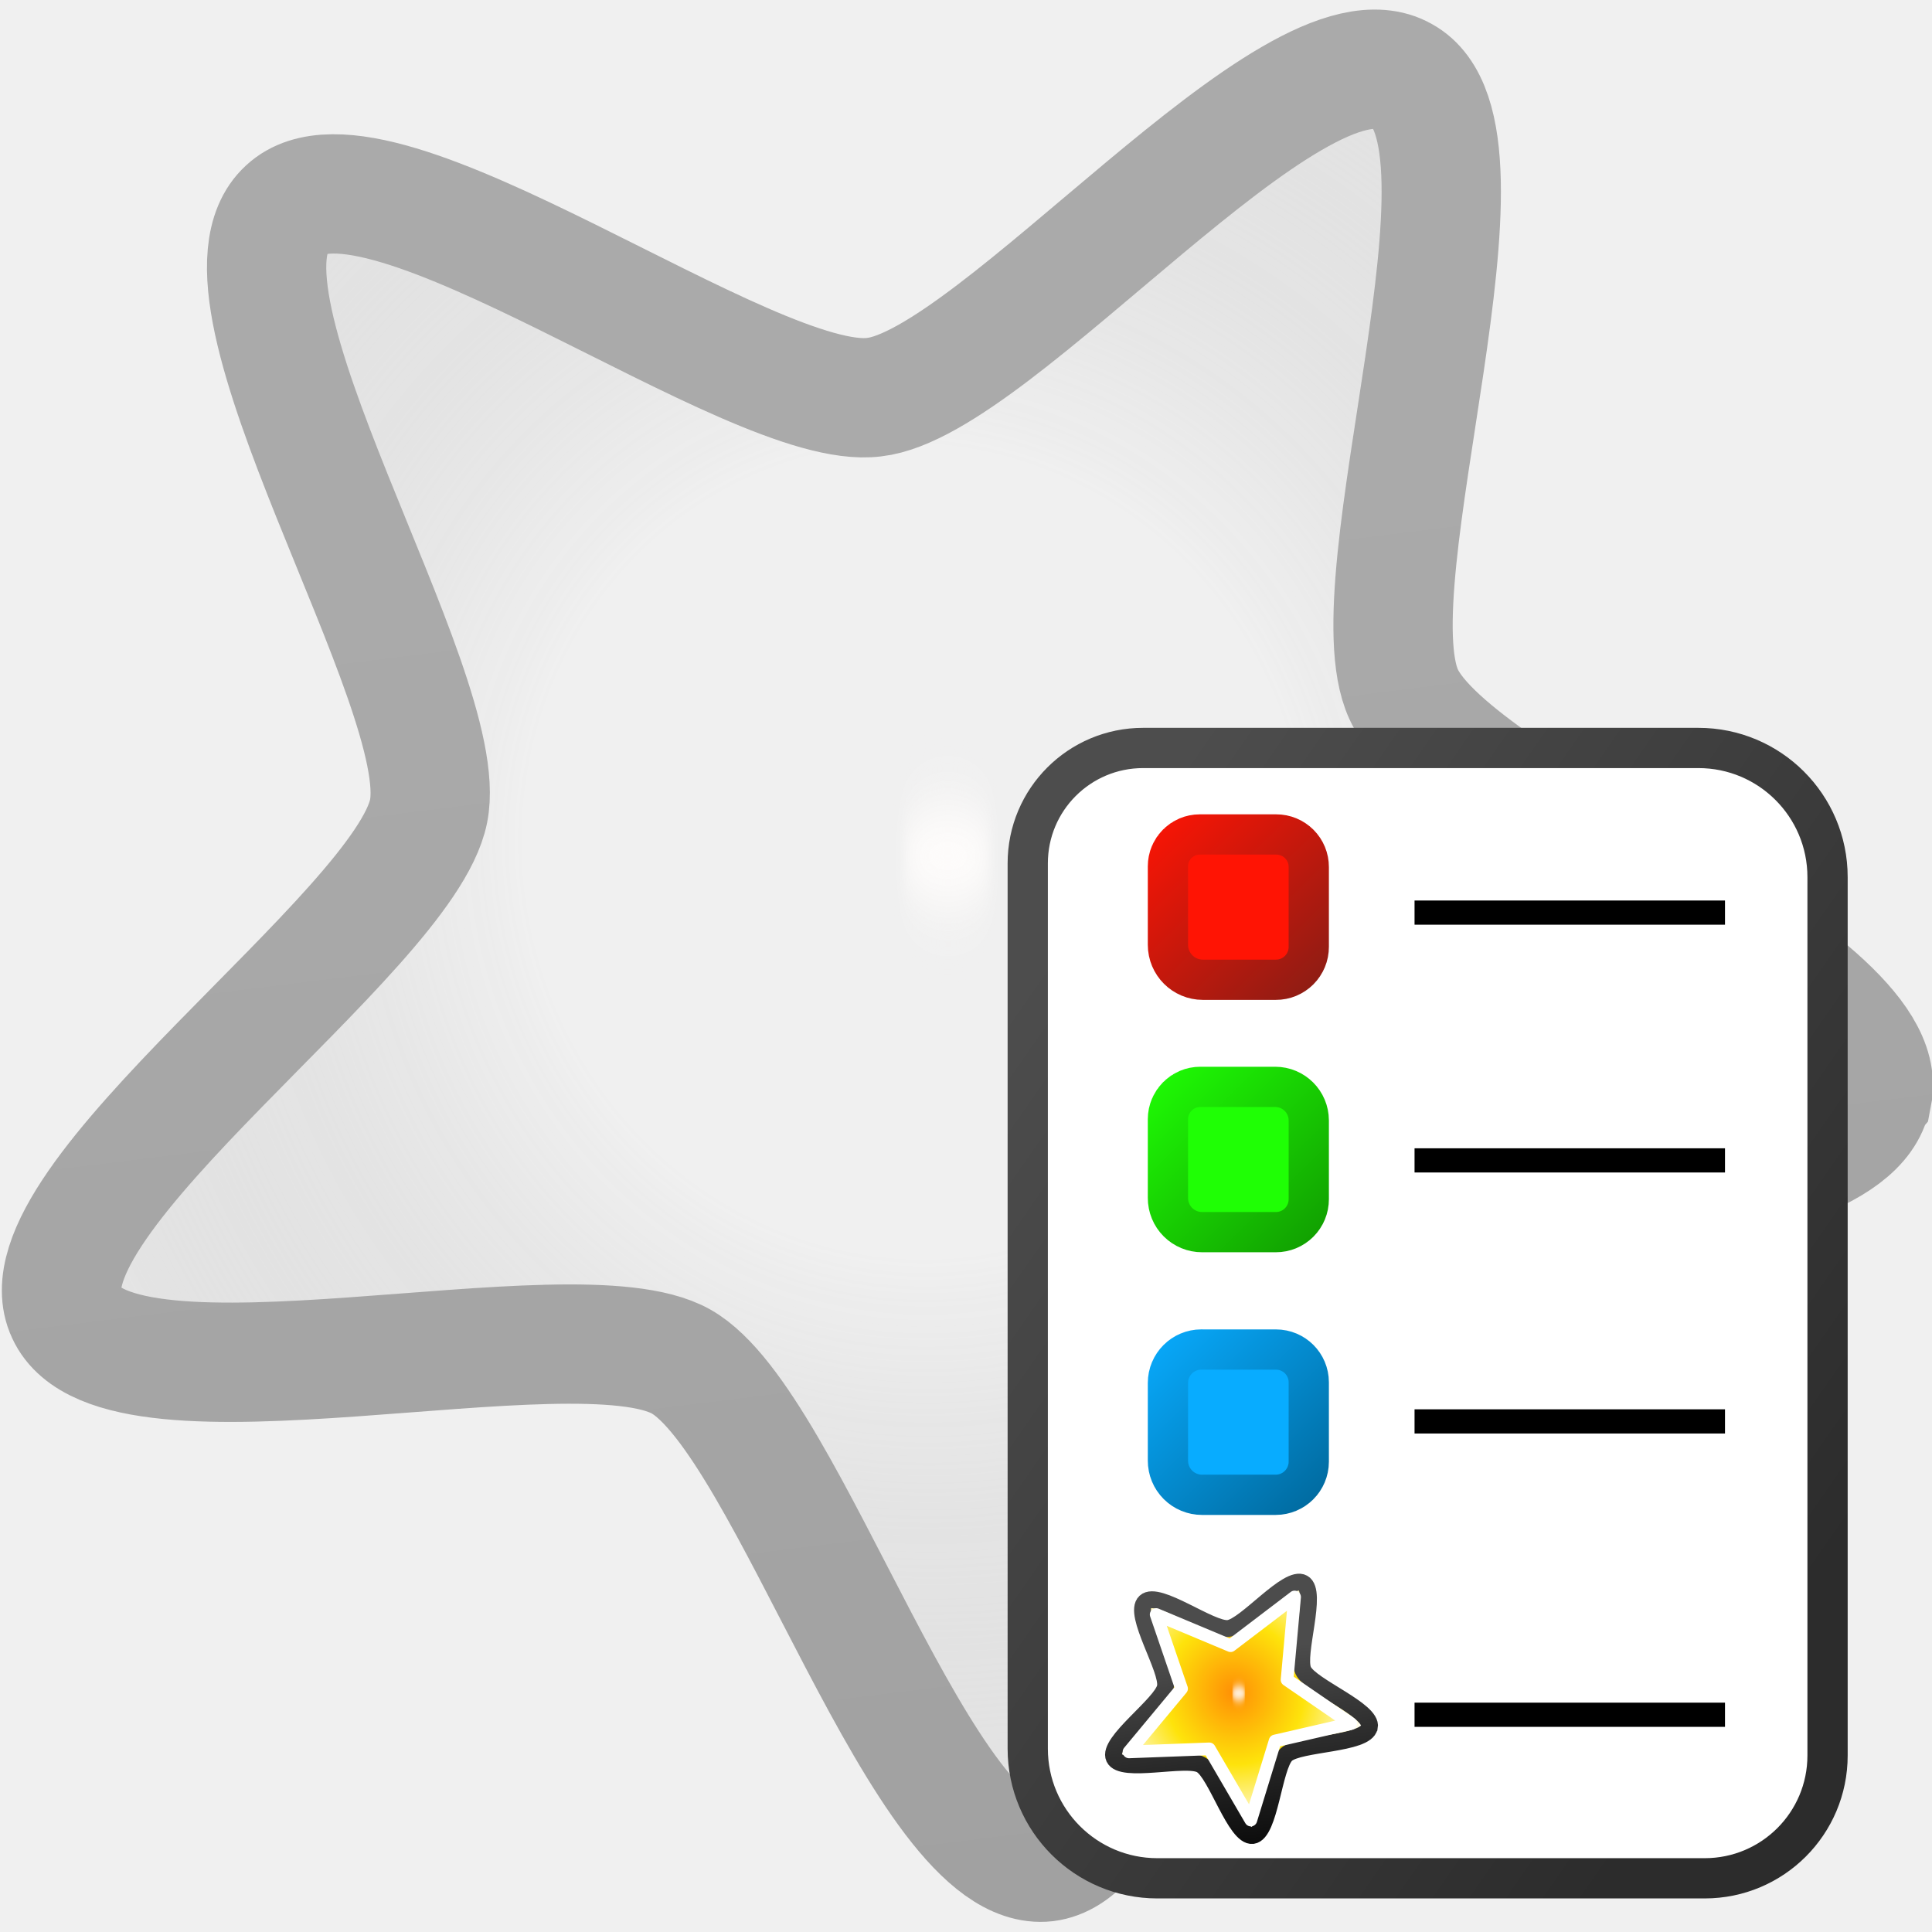
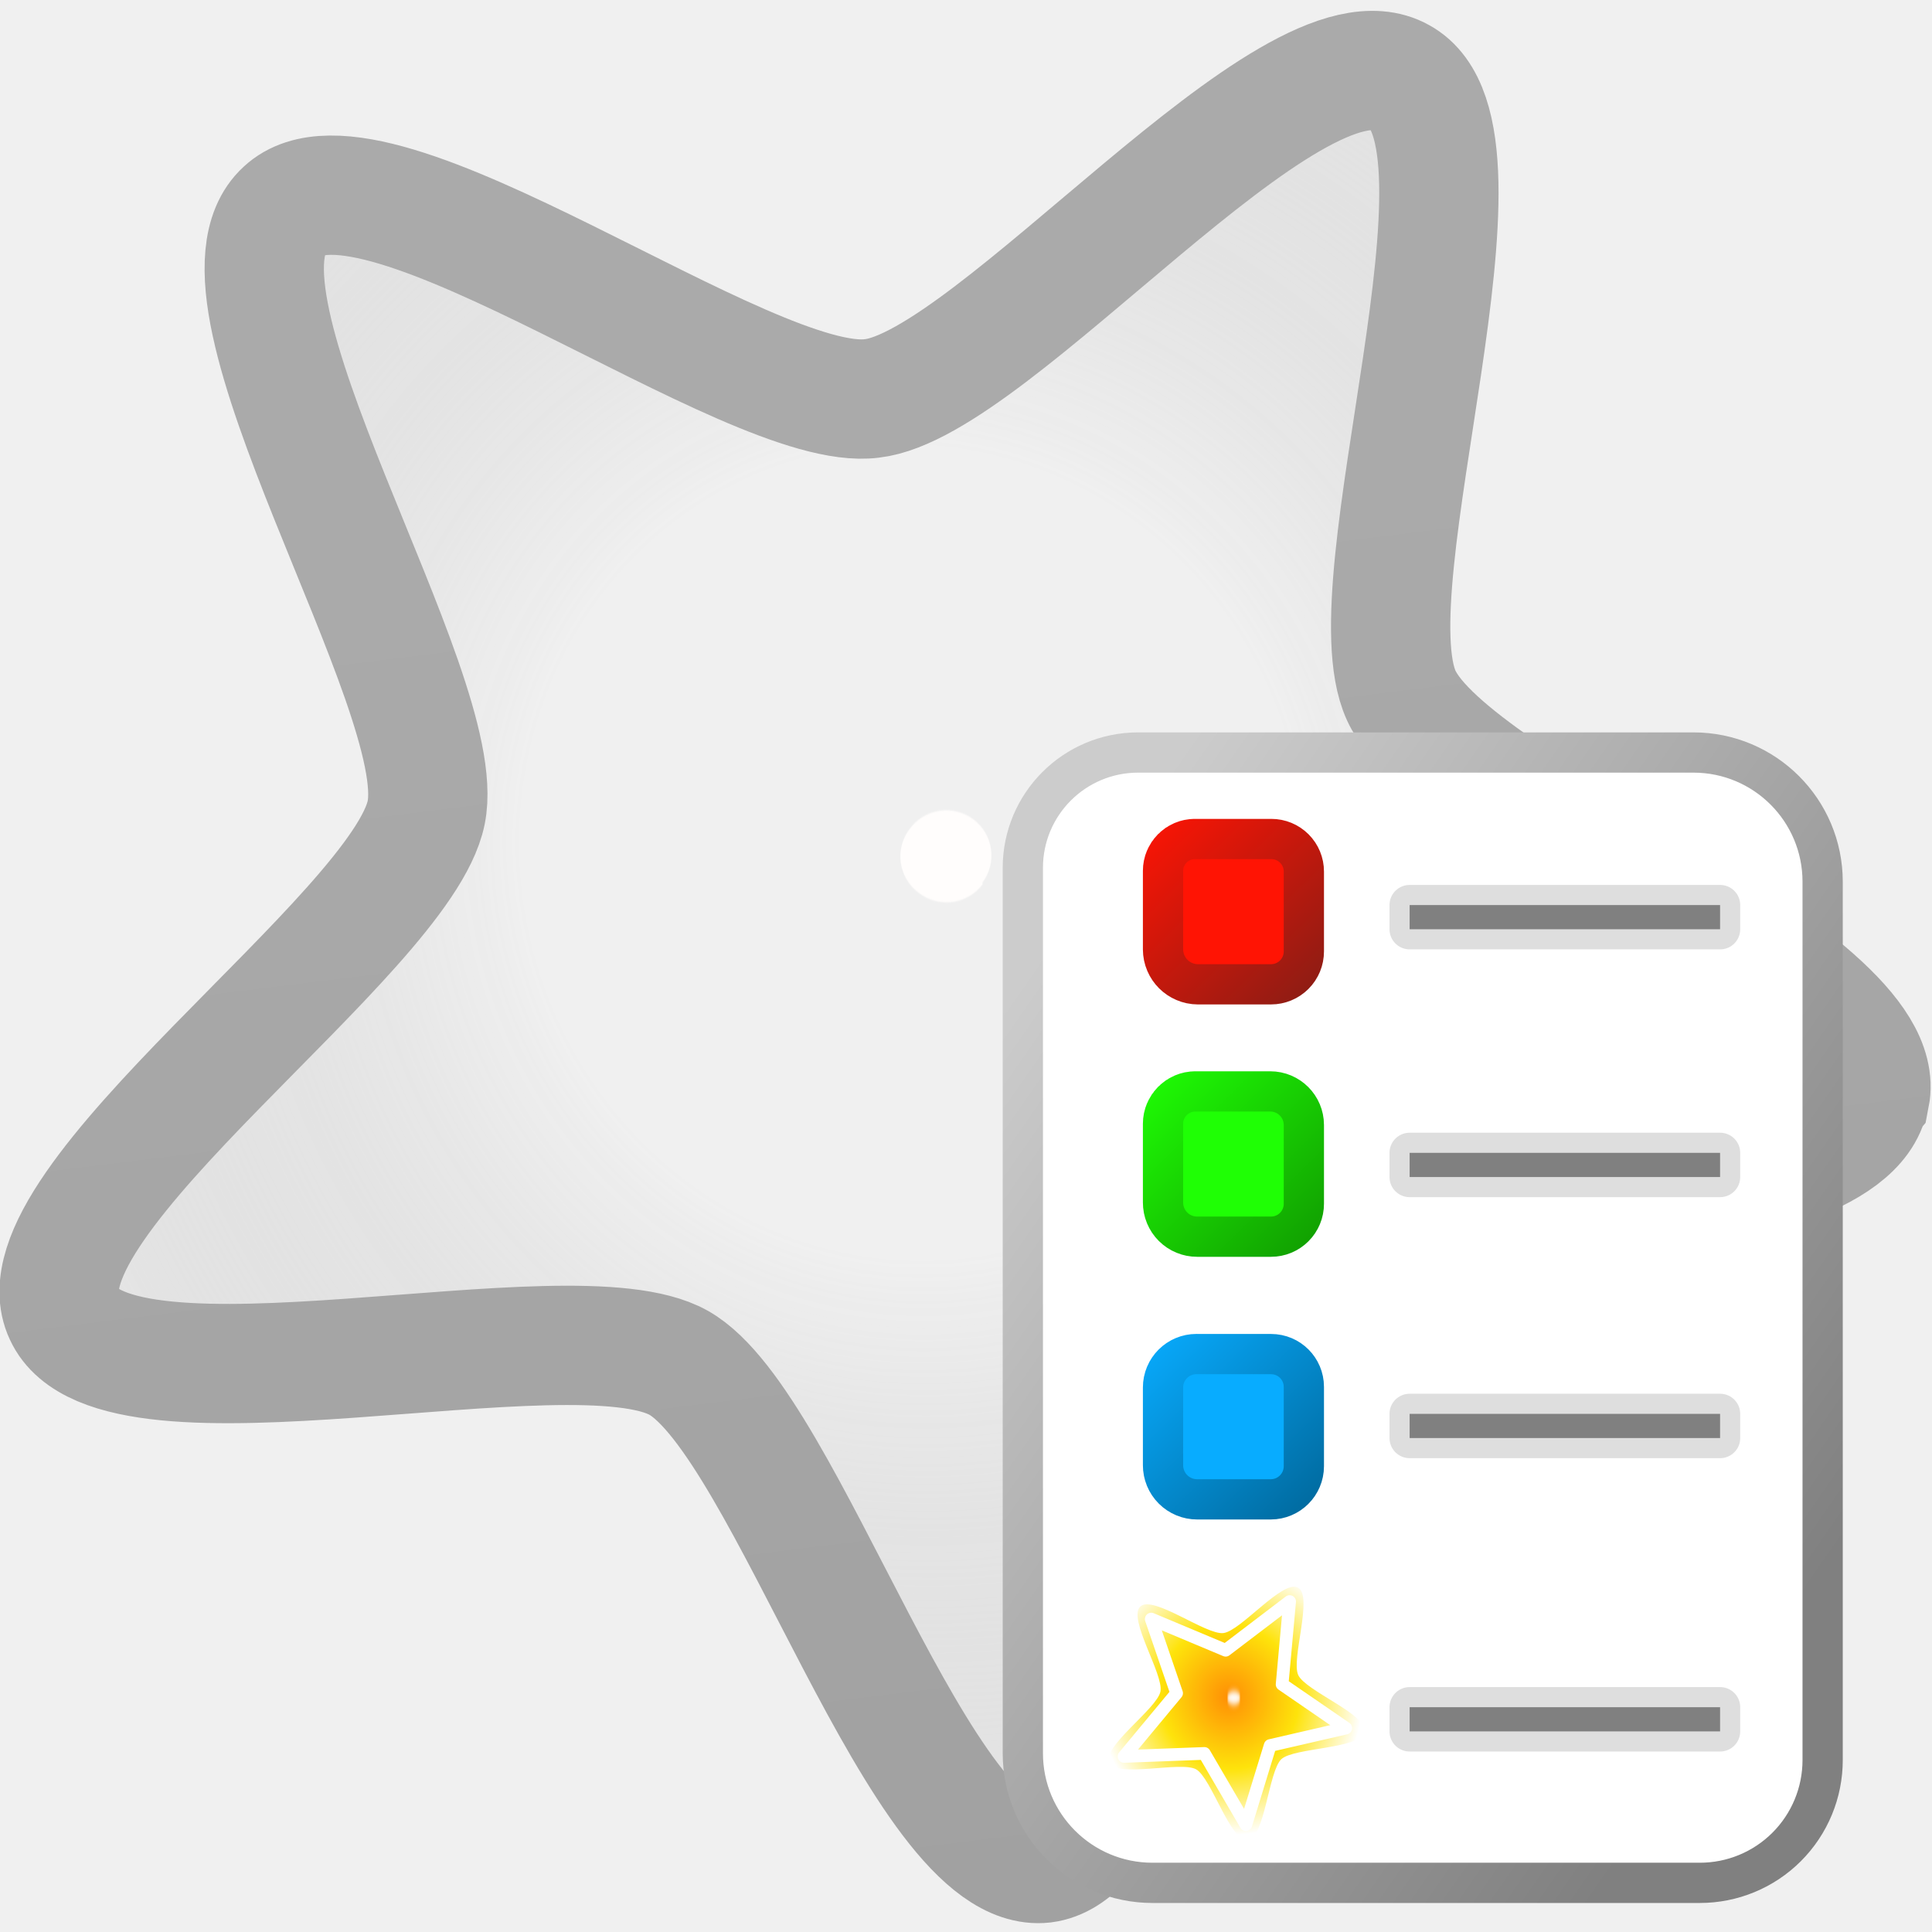
<svg xmlns="http://www.w3.org/2000/svg" xmlns:xlink="http://www.w3.org/1999/xlink" width="48" height="48">
  <defs>
-     <path fill="#fffdfc" fill-rule="evenodd" d="M8.5 7.99a.37.37 0 0 1-.38.37.37.37 0 0 1-.37-.37.37.37 0 0 1 .37-.38.37.37 0 0 1 .37.37" filter="url(#k)" id="reuse-0" />
-   </defs>
-   <defs>
-     <linearGradient id="a">
-       <stop offset="0" stop-color="#1a1a1a" />
-       <stop offset="1" />
+     <linearGradient id="g">
+       <stop offset="0" stop-color="#08acff" />
+       <stop offset="1" stop-color="#069" />
    </linearGradient>
-     <linearGradient id="b">
+     <linearGradient id="f">
+       <stop offset="0" stop-color="#1fff05" />
+       <stop offset="1" stop-color="#109900" />
+     </linearGradient>
+     <linearGradient id="e">
+       <stop offset="0" stop-color="#ff1404" />
+       <stop offset="1" stop-color="#861d15" />
+     </linearGradient>
+     <linearGradient id="c">
+       <stop offset="0" stop-color="#ccc" />
+       <stop offset="1" stop-color="gray" />
+     </linearGradient>
+     <linearGradient xlink:href="#c" id="F" x1="25.47" y1="24.208" x2="45.783" y2="38.346" gradientUnits="userSpaceOnUse" />
+     <linearGradient id="d">
+       <stop offset="0" stop-color="#ff8f05" />
+       <stop offset=".522" stop-color="#fee30b" />
+       <stop offset="1" stop-color="#fff" />
+     </linearGradient>
+     <linearGradient xlink:href="#e" id="G" x1="28.395" y1="20.758" x2="32.894" y2="25.368" gradientUnits="userSpaceOnUse" />
+     <linearGradient xlink:href="#f" id="H" x1="28.395" y1="27.368" x2="32.894" y2="31.977" gradientUnits="userSpaceOnUse" />
+     <linearGradient xlink:href="#g" id="I" x1="28.395" y1="33.894" x2="32.894" y2="38.503" gradientUnits="userSpaceOnUse" />
+     <linearGradient id="u">
      <stop offset="0" stop-color="#ffae05" stop-opacity="0" />
      <stop offset=".416" stop-color="#7b7b7b" stop-opacity="0" />
      <stop offset="1" stop-color="#cecece" />
    </linearGradient>
-     <linearGradient xlink:href="#a" id="j" x1="5.83" x2="12.91" y1="6.7" y2="13.2" gradientUnits="userSpaceOnUse" gradientTransform="matrix(2.647 2.2616 -2.267 2.6553 22.298 -16.87)" />
-     <linearGradient xlink:href="#c" id="l" x1="25.47" y1="24.208" x2="45.783" y2="38.346" gradientUnits="userSpaceOnUse" />
-     <linearGradient id="c">
-       <stop offset="0" stop-color="#4d4d4d" />
-       <stop offset="1" stop-color="#2c2c2c" />
+     <linearGradient id="v">
+       <stop offset="0" stop-color="#1a1a1a" />
+       <stop offset="1" />
    </linearGradient>
-     <linearGradient xlink:href="#d" id="m" x1="28.395" y1="20.758" x2="32.894" y2="25.368" gradientUnits="userSpaceOnUse" />
-     <linearGradient id="d">
-       <stop offset="0" stop-color="#ff1404" />
-       <stop offset="1" stop-color="#861d15" />
-     </linearGradient>
-     <linearGradient xlink:href="#e" id="n" x1="28.395" y1="27.368" x2="32.894" y2="31.977" gradientUnits="userSpaceOnUse" />
-     <linearGradient id="e">
-       <stop offset="0" stop-color="#1fff05" />
-       <stop offset="1" stop-color="#109900" />
-     </linearGradient>
-     <linearGradient xlink:href="#f" id="o" x1="28.395" y1="33.894" x2="32.894" y2="38.503" gradientUnits="userSpaceOnUse" />
-     <linearGradient id="f">
-       <stop offset="0" stop-color="#08acff" />
-       <stop offset="1" stop-color="#069" />
-     </linearGradient>
-     <linearGradient id="g">
-       <stop offset="0" stop-color="#ff8f05" />
-       <stop offset=".522" stop-color="#fee30b" />
-       <stop offset="1" stop-color="#fff" />
-     </linearGradient>
-     <linearGradient xlink:href="#h" id="q" gradientUnits="userSpaceOnUse" x1="5.83" y1="6.7" x2="12.91" y2="13.2" />
-     <linearGradient id="h">
-       <stop offset="0" stop-color="#4c4c4c" />
-       <stop offset="1" stop-color="#0d0d0d" />
-     </linearGradient>
-     <radialGradient xlink:href="#g" id="p" cx="7.18" cy="8.2" r="6.59" fx="7.18" fy="8.2" gradientTransform="matrix(.9 .5558 -.5314 .8606 5.08 -2.85)" gradientUnits="userSpaceOnUse" />
-     <radialGradient xlink:href="#b" id="i" cx="7.18" cy="8.2" r="6.59" fx="7.18" fy="8.2" gradientTransform="matrix(1.1223 3.51126 -3.3576 1.08334 42.206 -12.949)" gradientUnits="userSpaceOnUse" />
-     <filter id="r" width="1.832" height="1.832" x="-.416" y="-.416" color-interpolation-filters="sRGB">
+     <linearGradient xlink:href="#v" id="D" x1="5.83" x2="12.91" y1="6.7" y2="13.2" gradientUnits="userSpaceOnUse" gradientTransform="matrix(2.647 2.2616 -2.267 2.6553 22.298 -16.87)" />
+     <radialGradient xlink:href="#d" id="J" cx="7.18" cy="8.2" r="6.59" fx="7.18" fy="8.2" gradientTransform="matrix(.9 .5558 -.5314 .8606 5.08 -2.85)" gradientUnits="userSpaceOnUse" />
+     <radialGradient xlink:href="#u" id="C" cx="7.18" cy="8.2" r="6.59" fx="7.18" fy="8.2" gradientTransform="matrix(1.1223 3.51126 -3.3576 1.08334 42.206 -12.949)" gradientUnits="userSpaceOnUse" />
+     <filter id="K" width="1.832" height="1.832" x="-.416" y="-.416" color-interpolation-filters="sRGB">
      <feGaussianBlur stdDeviation=".13" />
    </filter>
-     <filter id="k" width="1.832" height="1.832" x="-.416" y="-.416" color-interpolation-filters="sRGB">
-       <feGaussianBlur stdDeviation=".13" />
+     <filter id="E" width="1.04" height="1.04" x="-.02" y="-.02" color-interpolation-filters="sRGB">
+       <feGaussianBlur stdDeviation=".006" />
    </filter>
+     <path fill="#fffdfc" d="M8.5 7.99a.37.37 0 0 1-.38.37.37.37 0 0 1-.37-.37.37.37 0 0 1 .37-.38.37.37 0 0 1 .37.37" id="reuse-0" />
  </defs>
-   <path fill="url(#i)" fill-rule="evenodd" stroke="url(#j)" stroke-width="2.964" d="M46.497 27.226c-.58 3.04-12.322 2.744-14.585 4.805-2.26 2.11-2.886 13.836-5.922 14.228-3.039.342-6.381-10.917-9.07-12.433-2.661-1.494-13.993 1.59-15.272-1.201-1.301-2.765 8.392-9.454 9-12.471.607-3.017-5.816-12.867-3.53-14.955 2.238-2.084 11.566 5.06 14.601 4.668 3.04-.342 10.44-9.494 13.13-7.978 2.684 1.467-1.255 12.568.024 15.36 1.28 2.791 12.232 6.96 11.647 9.95z" enable-background="accumulate" overflow="visible" style="marker:none" opacity=".33" />
-   <use fill-rule="evenodd" filter="url(#k)" transform="rotate(36.96 28.51 21.107) scale(3.0331)" xlink:href="#reuse-0" />
-   <path d="M28.278 19.196h13.796a2.708 2.708 45 0 1 2.709 2.708v21.824a2.551 2.551 135 0 1-2.552 2.551h-13.6a2.72 2.72 45 0 1-2.719-2.719V21.562a2.365 2.365 135 0 1 2.366-2.366z" transform="translate(.122 -.113)" fill="#fff" stroke="url(#l)" stroke-width="2" stroke-linecap="round" paint-order="markers stroke fill" />
-   <path d="M29.685 21.758h1.901a.307.307 45 0 1 .308.308v1.985a.316.316 135 0 1-.317.317h-1.814a.368.368 45 0 1-.368-.368v-1.952a.29.29 135 0 1 .29-.29z" transform="translate(.122 -.526)" fill="#ff1404" stroke="url(#m)" stroke-width="2" stroke-linecap="round" stroke-linejoin="round" paint-order="markers stroke fill" />
-   <path d="M29.698 28.368h1.862a.334.334 45 0 1 .334.334v1.958a.316.316 135 0 1-.317.317h-1.834a.347.347 45 0 1-.348-.348v-1.958a.303.303 135 0 1 .303-.303z" transform="translate(.122 -.865)" fill="#1fff05" stroke="url(#n)" stroke-width="2" stroke-linecap="round" stroke-linejoin="round" paint-order="markers stroke fill" />
-   <path d="M29.725 34.894h1.855a.314.314 45 0 1 .314.314v1.972a.323.323 135 0 1-.323.323h-1.828a.347.347 45 0 1-.348-.348v-1.932a.33.33 135 0 1 .33-.33z" transform="translate(.122 -.865)" fill="#08acff" stroke="url(#o)" stroke-width="2" stroke-linecap="round" stroke-linejoin="round" paint-order="markers stroke fill" />
-   <path paint-order="markers stroke fill" d="M35.144 22.373h7.713v.601h-7.713zM35.144 28.529h7.713v.601h-7.713zM35.144 35.014h7.713v.601h-7.713zM35.144 42.302h7.713v.601h-7.713z" />
-   <path fill="url(#p)" fill-rule="evenodd" stroke="url(#q)" stroke-width=".85" d="M13.51 5.1c.44.77-2.18 2.89-2.29 3.76-.1.88 1.95 3.55 1.36 4.2-.6.64-3.43-1.19-4.3-1.02-.86.17-2.76 2.95-3.56 2.58-.8-.36.07-3.62-.36-4.39C3.93 9.46.69 8.51.8 7.63c.1-.87 3.47-1.05 4.06-1.7.6-.64.51-4.01 1.38-4.18.86-.18 2.07 2.97 2.87 3.34.8.37 3.97-.76 4.4 0z" enable-background="accumulate" overflow="visible" style="marker:none" transform="matrix(.3741 .31964 -.3204 .37528 30.6 36.68)" />
-   <path fill="none" stroke="#fff" stroke-linejoin="round" stroke-width="2.23" d="m43.15 26.6-13.29 3.06-4.27 13.9-7.3-12.51-14.12.53 9.24-11.12L8.95 7.43l13.08 5.48 11.25-8.56-1.32 14.56Z" enable-background="accumulate" overflow="visible" style="marker:none" transform="translate(27.46 39.062) scale(.14133)" />
-   <use fill-rule="evenodd" filter="url(#r)" transform="scale(.42867) rotate(36.96 -94.921 148.319)" xlink:href="#reuse-0" />
+   <g fill-rule="evenodd">
+     <path fill="url(#C)" stroke="url(#D)" stroke-width="2.964" d="M46.497 27.226c-.58 3.04-12.322 2.744-14.585 4.805-2.26 2.11-2.886 13.836-5.922 14.228-3.039.342-6.381-10.917-9.07-12.433-2.661-1.494-13.993 1.59-15.272-1.201-1.301-2.765 8.392-9.454 9-12.471.607-3.017-5.816-12.867-3.53-14.955 2.238-2.084 11.566 5.06 14.601 4.668 3.04-.342 10.44-9.494 13.13-7.978 2.684 1.467-1.255 12.568.024 15.36 1.28 2.791 12.232 6.96 11.647 9.95z" enable-background="accumulate" overflow="visible" style="marker:none" opacity=".33" transform="translate(-.059 .032)" />
+     <use filter="url(#E)" transform="rotate(36.96 28.483 21.055)scale(3.0331)" style="mix-blend-mode:normal" xlink:href="#reuse-0" />
+   </g>
+   <g stroke-linecap="round" paint-order="markers stroke fill">
+     <path d="M28.278 19.196h13.796a2.71 2.71 45 0 1 2.709 2.708v21.824a2.55 2.55 135 0 1-2.552 2.551h-13.6a2.72 2.72 45 0 1-2.719-2.719V21.562a2.365 2.365 135 0 1 2.366-2.366z" fill="#fff" stroke="url(#F)" stroke-width="2" />
+     <path d="M29.685 21.758h1.901a.307.307 45 0 1 .308.308v1.985a.316.316 135 0 1-.317.317h-1.814a.37.37 45 0 1-.368-.368v-1.952a.29.29 135 0 1 .29-.29" transform="translate(0 -.413)" fill="#ff1404" stroke="url(#G)" stroke-width="2" stroke-linejoin="round" />
+     <path d="M29.698 28.368h1.862a.334.334 45 0 1 .334.334v1.958a.316.316 135 0 1-.317.317h-1.834a.347.347 45 0 1-.348-.348v-1.958a.303.303 135 0 1 .303-.303" transform="translate(0 -.752)" fill="#1fff05" stroke="url(#H)" stroke-width="2" stroke-linejoin="round" />
+     <path d="M29.725 34.894h1.855a.314.314 45 0 1 .314.314v1.972a.323.323 135 0 1-.323.323h-1.828a.347.347 45 0 1-.348-.348v-1.932a.33.33 135 0 1 .33-.33z" transform="translate(0 -.752)" fill="#08acff" stroke="url(#I)" stroke-width="2" stroke-linejoin="round" />
+     <path d="M35.022 22.486h7.713v.601h-7.713zm0 6.156h7.713v.601h-7.713zm0 6.485h7.713v.601h-7.713zm0 7.288h7.713v.601h-7.713z" fill="gray" stroke="#000" stroke-linejoin="round" stroke-opacity=".13" />
+   </g>
+   <path fill="url(#J)" fill-rule="evenodd" stroke="url(#linearGradient1)" stroke-width=".85" d="M13.51 5.1c.44.77-2.18 2.89-2.29 3.76-.1.88 1.95 3.55 1.36 4.2-.6.64-3.43-1.19-4.3-1.02-.86.17-2.76 2.95-3.56 2.58-.8-.36.07-3.62-.36-4.39S.69 8.51.8 7.63c.1-.87 3.47-1.05 4.06-1.7.6-.64.51-4.01 1.38-4.18.86-.18 2.07 2.97 2.87 3.34s3.97-.76 4.4 0z" enable-background="accumulate" overflow="visible" style="marker:none" transform="matrix(.3741 .31963 -.3204 .37527 30.477 36.794)" />
+   <path fill="none" stroke="#fff" stroke-linejoin="round" stroke-width="2.23" d="m43.15 26.6-13.29 3.06-4.27 13.9-7.3-12.51-14.12.53 9.24-11.12L8.95 7.43l13.08 5.48 11.25-8.56-1.32 14.56Z" enable-background="accumulate" overflow="visible" style="marker:none" transform="translate(27.337 39.175)scale(.14133)" />
+   <use fill-rule="evenodd" filter="url(#K)" transform="rotate(36.96 -40.92 63.454)scale(.42867)" xlink:href="#reuse-0" />
</svg>
